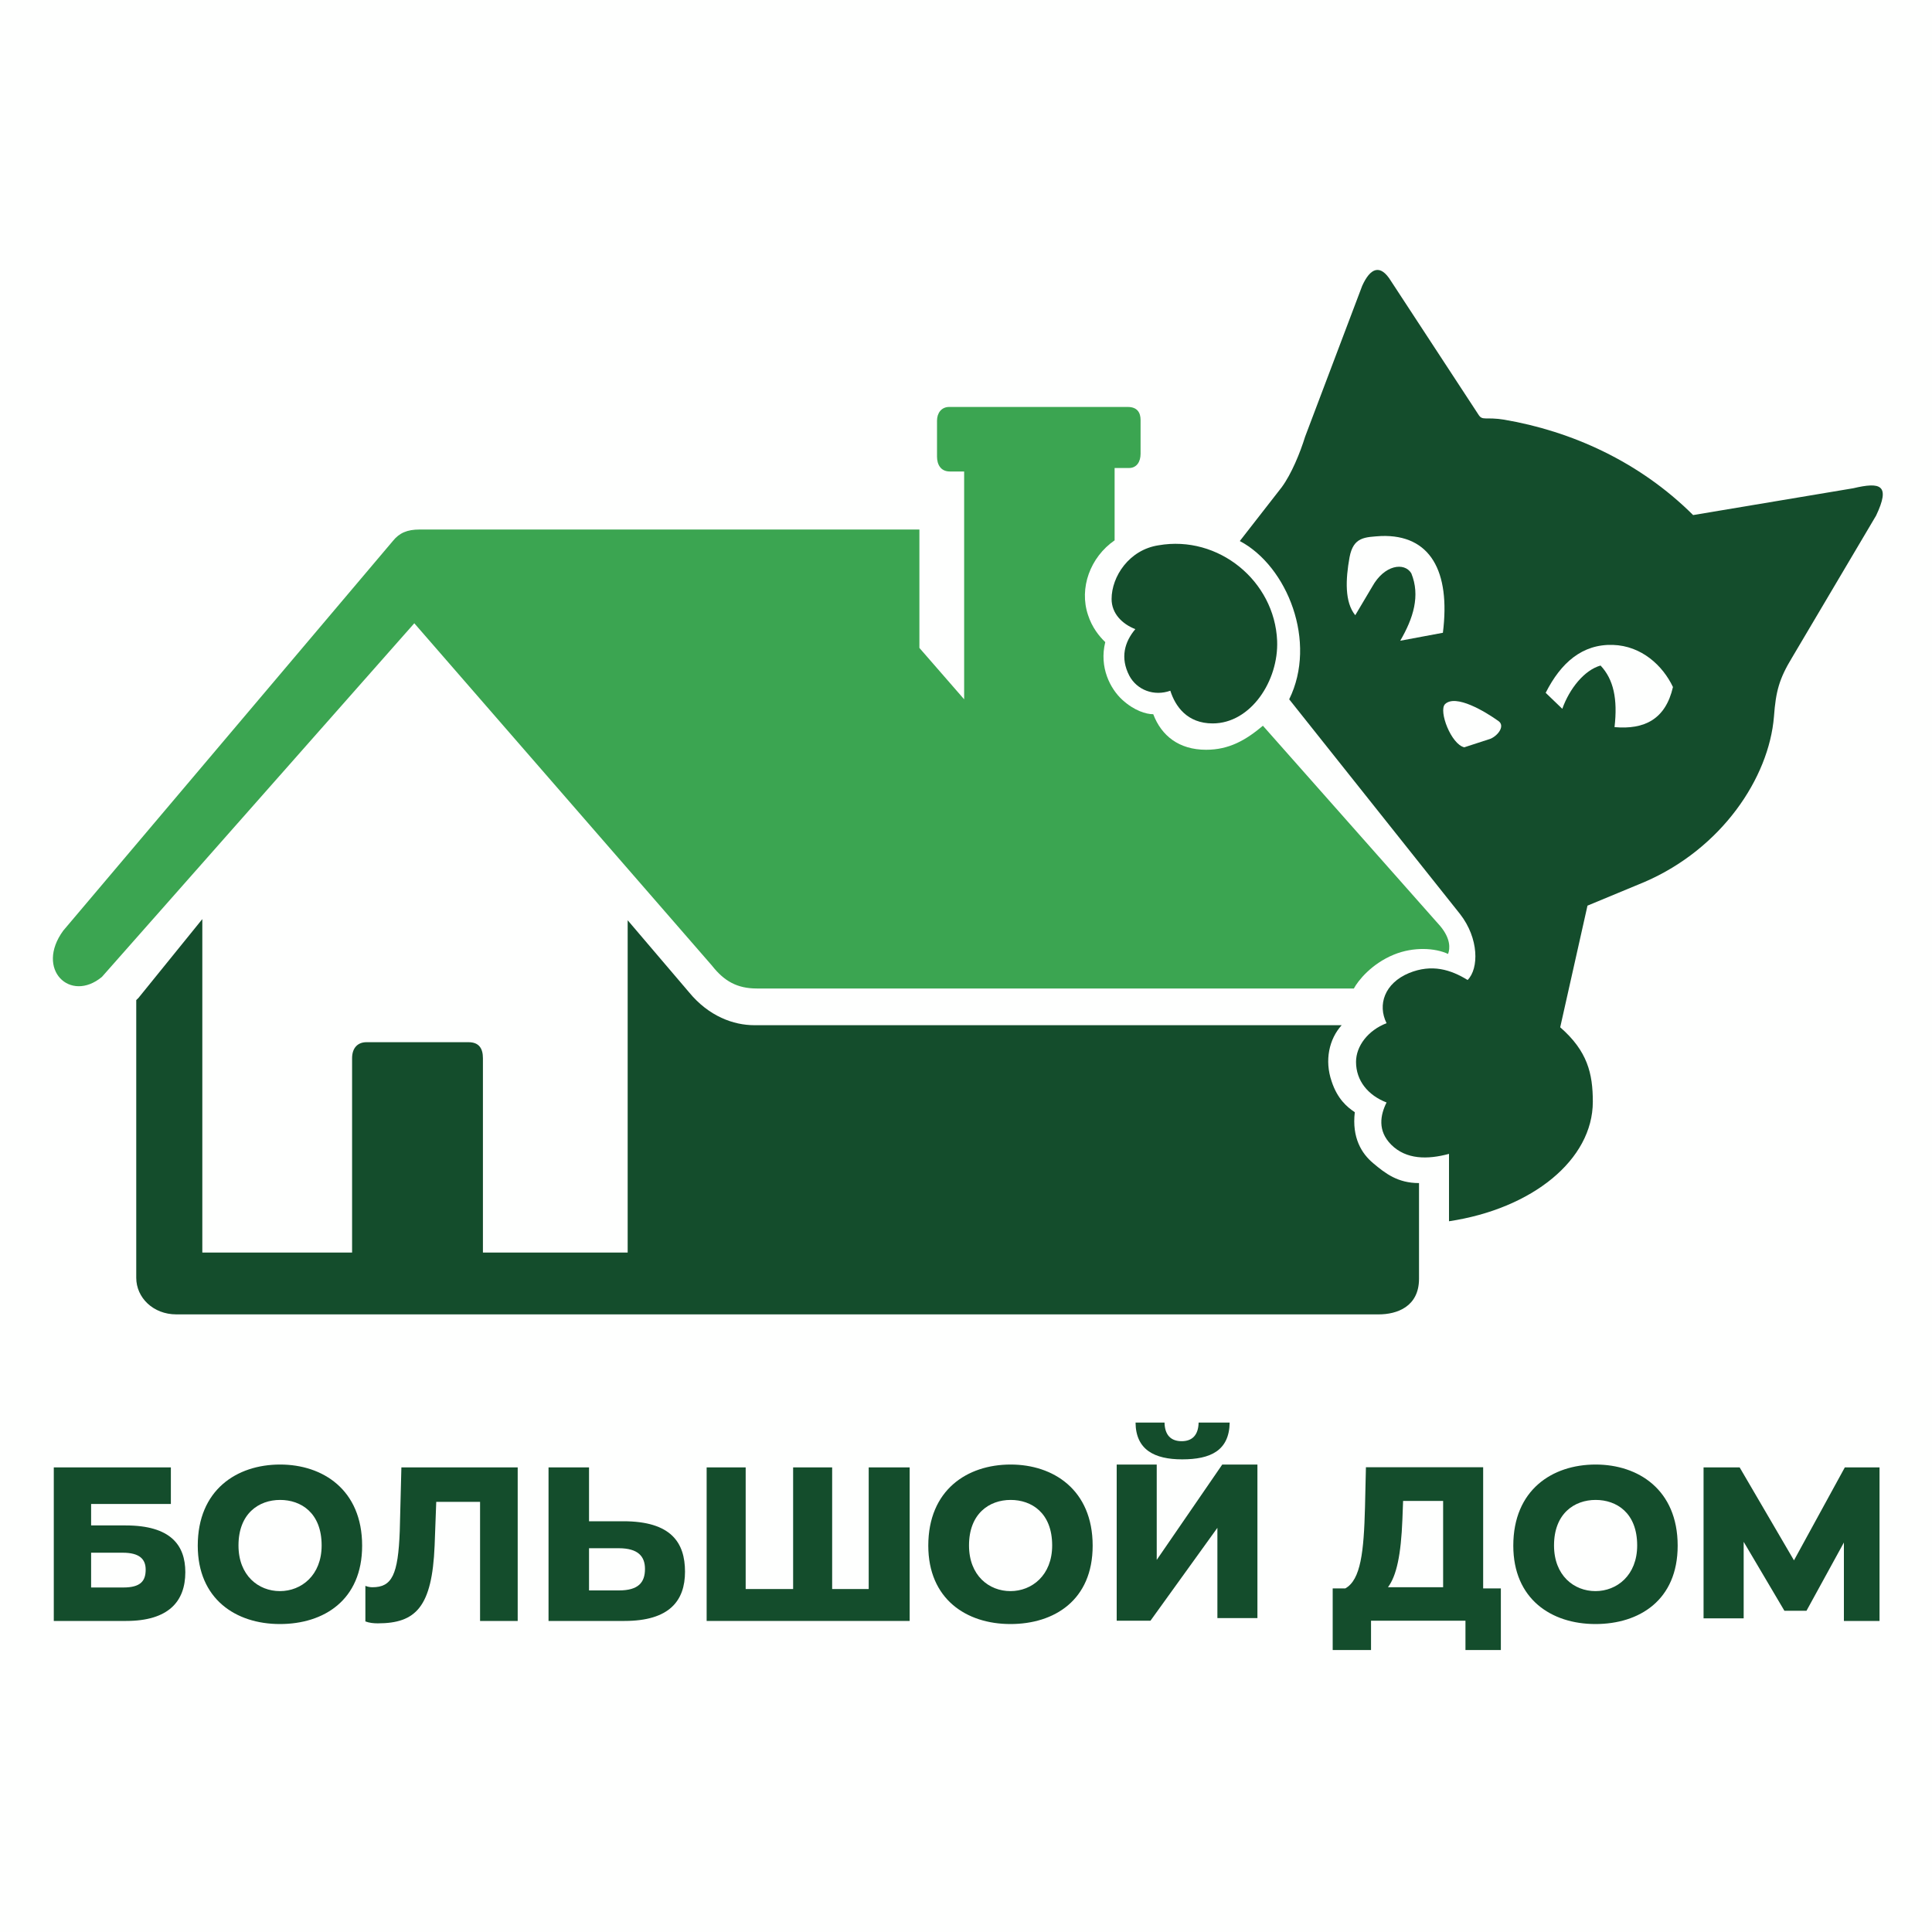
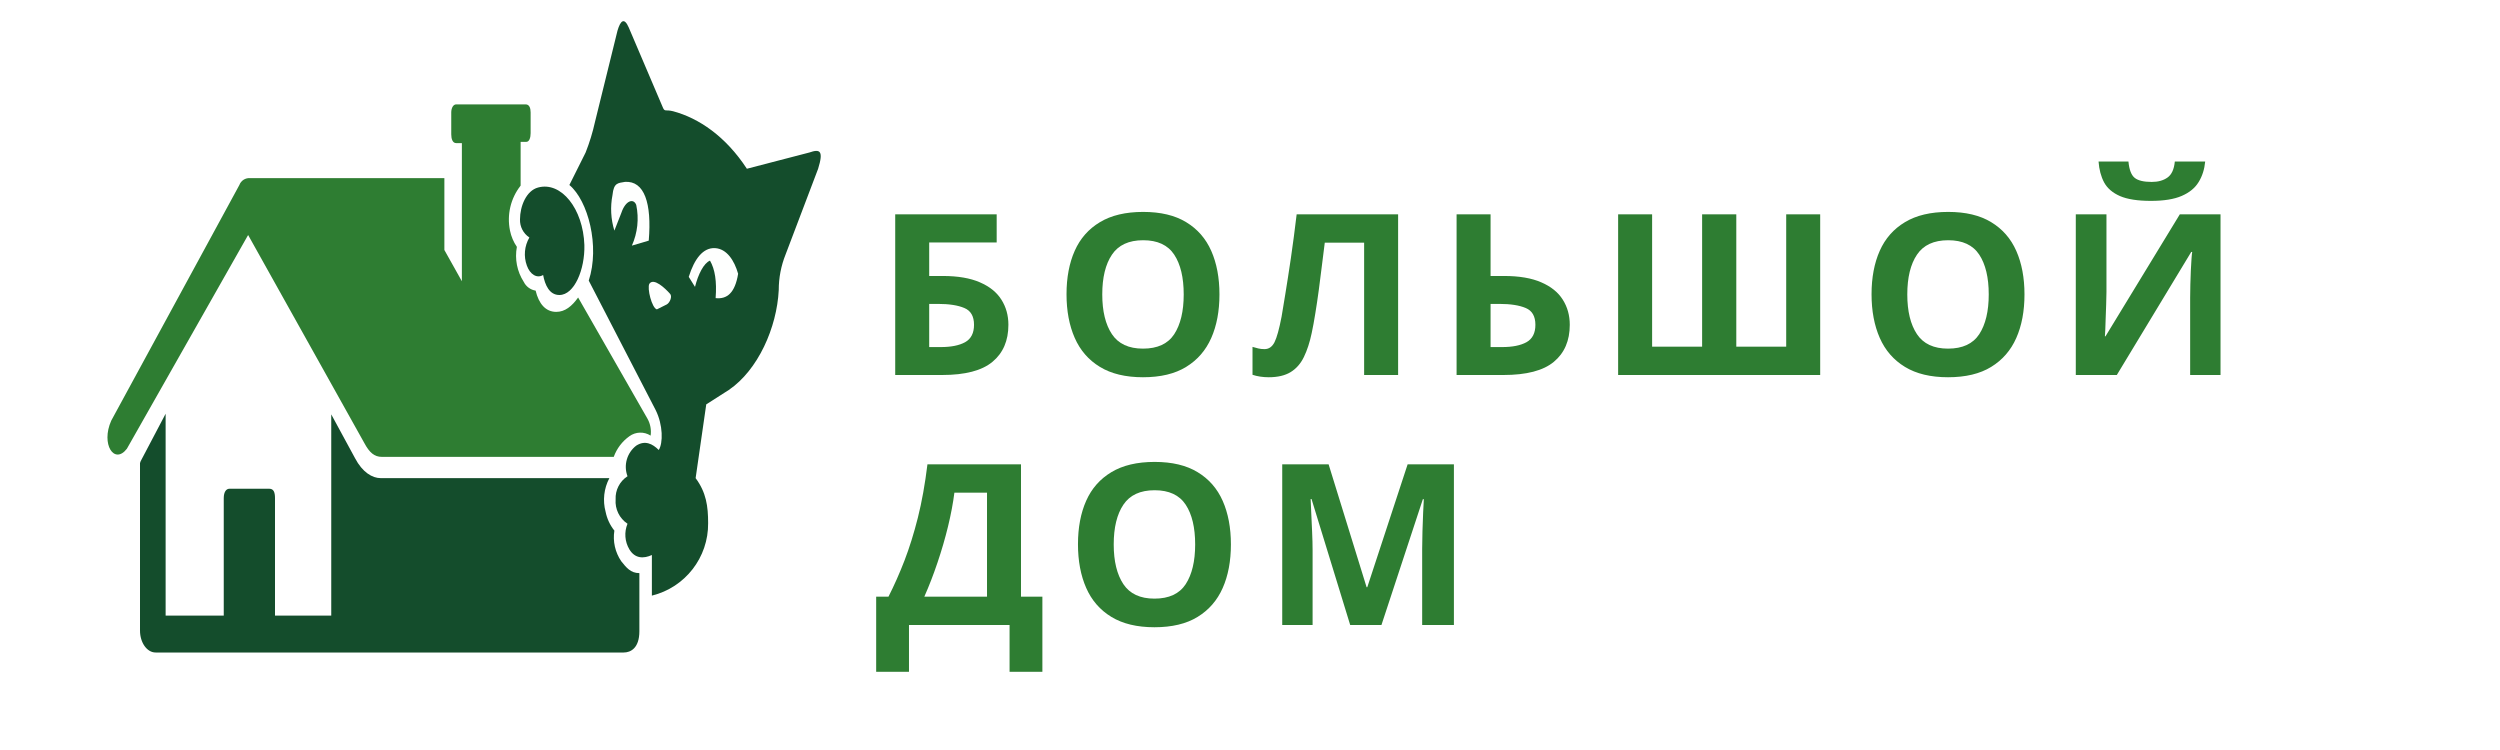
- <svg xmlns="http://www.w3.org/2000/svg" width="250" height="250" viewBox="0 0 250 250" fill="none">
-   <rect width="250" height="250" fill="#FEFFFE" />
-   <path d="M 7,189.88 H 22.11 V 194.61 H 11.79 V 197.39 H 16.26 C 22.08,197.39 23.98,199.94 23.98,203.44 C 23.98,207.22 21.81,209.75 16.32,209.75 H 6.96 V 189.88 H 7 Z M 15.96,205.42 C 18.19,205.42 18.85,204.58 18.85,203.11 C 18.85,201.76 18.07,200.92 15.87,200.92 H 11.79 V 205.42 H 15.96 Z" fill="#144D2C" />
-   <path d="M 25.59,200.01 C 25.59,192.81 30.61,189.51 36.25,189.51 C 41.74,189.51 46.86,192.75 46.86,200.01 C 46.86,207.07 41.89,210.15 36.22,210.15 C 30.49,210.15 25.59,206.89 25.59,200.01 Z M 41.62,199.98 C 41.62,195.74 38.93,194.09 36.25,194.09 C 33.48,194.09 30.86,195.86 30.86,199.98 C 30.86,203.88 33.45,205.89 36.22,205.89 C 38.99,205.89 41.62,203.85 41.62,199.98 Z" fill="#144D2C" />
-   <path d="M 48.18,205.39 C 50.71,205.39 51.52,203.82 51.73,198.09 L 51.94,189.88 H 66.99 V 209.75 H 62.12 V 194.34 H 56.45 L 56.24,200.01 C 55.91,207.95 53.81,210.06 48.88,210.06 C 48.33,210.06 47.77,210 47.28,209.81 V 205.21 C 47.56,205.33 47.92,205.39 48.18,205.39 Z" fill="#144D2C" />
-   <path d="M 70.98,189.88 H 76.22 V 196.85 H 80.66 C 86.86,196.85 88.64,199.63 88.64,203.38 C 88.64,207.13 86.63,209.75 80.81,209.75 H 70.98 V 189.88 Z M 80.09,205.8 C 82.62,205.8 83.46,204.76 83.46,203.02 C 83.46,201.39 82.56,200.34 80.06,200.34 H 76.22 V 205.8 H 80.09 Z" fill="#144D2C" />
-   <path d="M 91.44,189.88 H 96.49 V 205.62 H 102.63 V 189.88 H 107.68 V 205.62 H 112.41 V 189.88 H 117.71 V 209.75 H 91.44 V 189.88 Z" fill="#144D2C" />
-   <path d="M 120.12,200.01 C 120.12,192.81 125.14,189.51 130.78,189.51 C 136.27,189.51 141.39,192.75 141.39,200.01 C 141.39,207.07 136.42,210.15 130.75,210.15 C 125.02,210.15 120.12,206.89 120.12,200.01 Z M 136.15,199.98 C 136.15,195.74 133.46,194.09 130.78,194.09 C 128.01,194.09 125.39,195.86 125.39,199.98 C 125.39,203.88 127.98,205.89 130.75,205.89 C 133.52,205.89 136.15,203.85 136.15,199.98 Z" fill="#144D2C" />
-   <path d="M 144.5,189.51 H 149.68 V 201.85 L 158.16,189.51 H 162.71 V 209.38 H 157.53 V 197.7 L 148.87,209.72 H 144.5 V 189.51 Z M 146.94,184.08 H 150.69 C 150.72,185.71 151.53,186.49 152.91,186.49 C 154.26,186.49 155.07,185.71 155.1,184.08 H 159.12 C 159.06,187.71 156.65,188.84 152.97,188.84 C 149.41,188.84 146.97,187.62 146.94,184.08 Z" fill="#144D2C" />
-   <path d="M 172.45,205.54 H 174.08 C 176.09,204.43 176.48,200.77 176.63,195.04 L 176.75,189.86 H 191.92 V 205.54 H 194.21 V 213.51 H 189.63 V 209.72 H 177.41 V 213.51 H 172.45 V 205.54 Z M 186.74,205.39 V 194.22 H 181.56 L 181.47,196.61 C 181.29,201.21 180.71,203.91 179.6,205.39 H 186.74 Z" fill="#144D2C" />
-   <path d="M 195.82,200.01 C 195.82,192.81 200.84,189.51 206.48,189.51 C 211.97,189.51 217.09,192.75 217.09,200.01 C 217.09,207.07 212.12,210.15 206.45,210.15 C 200.72,210.15 195.82,206.89 195.82,200.01 Z M 211.85,199.98 C 211.85,195.74 209.16,194.09 206.48,194.09 C 203.71,194.09 201.09,195.86 201.09,199.98 C 201.09,203.88 203.68,205.89 206.45,205.89 C 209.22,205.89 211.85,203.85 211.85,199.98 Z" fill="#144D2C" />
-   <path d="M 220.44,189.88 H 225.11 L 232.14,201.91 L 238.72,189.88 H 243.21 V 209.75 H 238.6 V 199.6 L 233.76,208.43 H 230.9 L 225.63,199.51 V 209.41 H 220.44 V 189.88 Z" fill="#144D2C" />
-   <path d="M 17.91,129.14 L 26.18,118.93 V 162.08 H 45.56 V 136.93 C 45.56,135.58 46.31,134.86 47.42,134.86 H 60.63 C 62.01,134.86 62.49,135.7 62.49,136.93 V 162.08 H 81.22 V 119.08 L 89.17,128.41 C 91.73,131.52 94.93,132.66 97.61,132.66 H 173.61 C 171.98,134.46 171.38,137.21 172.31,139.92 C 173.06,142.21 174.32,143.26 175.31,143.92 C 174.92,147.24 176.21,149.28 177.68,150.51 C 179.28,151.86 180.88,153.09 183.62,153.09 V 165.47 C 183.62,169.09 180.76,170.08 178.41,170.08 H 22.81 C 19.83,170.08 17.63,167.92 17.63,165.35 V 129.41 L 17.91,129.14 Z" fill="#144D2C" />
-   <path d="M 8.18,120.43 L 50.83,70.01 C 51.67,68.96 52.69,68.52 54.29,68.52 H 118.97 V 83.84 L 124.76,90.49 V 61.01 H 122.91 C 121.71,61.01 121.25,60.08 121.25,59.09 V 54.43 C 121.25,53.44 121.83,52.66 122.82,52.66 H 145.94 C 147.17,52.66 147.59,53.41 147.59,54.34 V 58.73 C 147.59,59.72 147.11,60.56 146.09,60.56 H 144.23 V 69.92 C 141.06,72.11 139.62,76.11 140.79,79.58 C 141.31,81.2 142.24,82.34 143.02,83.09 C 142.21,86.36 143.68,89.14 145.22,90.55 C 146.76,91.96 148.3,92.42 149.23,92.42 C 150.28,95.19 152.54,97.02 156.07,97.02 C 159.03,97.02 161.19,95.79 163.42,93.91 L 186.39,119.86 C 187.71,121.46 187.65,122.72 187.38,123.44 C 185.72,122.66 182.92,122.48 180.36,123.53 C 177.44,124.73 175.72,126.92 175.19,127.91 H 97.94 C 95.41,127.91 93.72,126.98 92.12,124.94 L 53.61,80.65 L 13.19,126.41 C 9.08,129.82 4.53,125.43 8.18,120.43 Z" fill="#3BA551" />
-   <path d="M 160.43,70.01 L 165.86,63.04 C 167.12,61.32 168.23,58.61 168.88,56.51 L 176.27,36.98 C 177.32,34.66 178.61,34.11 179.99,36.36 L 191.31,53.65 C 191.83,54.49 192.22,53.91 194.66,54.31 C 203.26,55.78 212.09,59.68 219.09,66.65 L 239.81,63.18 C 243.36,62.34 244.65,62.74 242.77,66.71 L 231.91,85.06 C 230.22,87.84 229.79,89.46 229.55,92.72 C 228.9,100.69 222.76,109.81 212.84,114.11 L 205.42,117.19 L 201.89,132.93 C 205.42,136.01 206.11,138.91 206.11,142.56 C 206.11,150.07 198.28,156.41 187.5,158.03 V 149.31 C 184.73,150.06 181.96,150.06 180.02,148.12 C 178.23,146.32 178.61,144.28 179.42,142.66 C 177.01,141.73 175.47,139.83 175.47,137.41 C 175.47,135.37 177.01,133.33 179.42,132.4 C 178.23,130.01 179.16,127.23 182.33,125.91 C 185.28,124.71 187.71,125.46 189.91,126.81 C 191.38,125.33 191.38,121.43 188.94,118.29 L 166.82,90.49 C 170.47,83.09 166.61,73.28 160.43,70.01 Z" fill="#144D2C" />
-   <path d="M 149.92,70.56 C 157.66,69.21 164.93,75.17 165.26,82.91 C 165.47,88.09 161.85,93.61 156.92,93.61 C 153.63,93.61 152.09,91.42 151.44,89.38 C 149.32,90.13 147.12,89.29 146.13,87.43 C 144.93,85.11 145.52,83.06 146.91,81.41 C 145.22,80.75 143.84,79.4 143.84,77.51 C 143.84,74.61 146.1,71.14 149.92,70.56 Z" fill="#144D2C" />
-   <path d="M 174.63,72.11 C 175.13,69.46 176.6,69.51 178.73,69.36 C 185.08,69.15 187.71,73.91 186.71,81.88 L 181.19,82.91 C 182.88,80.01 183.81,77.08 182.62,74.18 C 181.72,72.71 179.13,73.08 177.56,75.92 L 175.37,79.61 C 173.99,77.92 174.11,74.99 174.63,72.11 Z" fill="#FEFFFE" />
-   <path d="M 200.01,89.65 C 201.98,85.75 204.75,83.33 208.71,83.45 C 212.42,83.57 215.16,86.12 216.48,88.9 C 215.52,93.08 212.78,94.43 208.92,94.09 C 209.34,90.46 208.8,87.91 207.11,86.12 C 205.01,86.71 203.09,89.11 202.16,91.72 L 200.01,89.65 Z" fill="#FEFFFE" />
-   <path d="M 186.98,91.12 C 188.36,89.77 192.19,92.08 193.91,93.31 C 194.75,93.91 193.91,95.13 192.89,95.59 L 189.48,96.7 C 187.79,96.33 186.13,92.02 186.98,91.12 Z" fill="#FEFFFE" />
+ <svg xmlns="http://www.w3.org/2000/svg" id="Слой_1" data-name="Слой 1" viewBox="0 0 400 120">
+   <defs>
+     <style>.cls-1,.cls-2,.cls-3{isolation:isolate;}.cls-2,.cls-3{font-size:36px;font-family:Montserrat-Bold, Montserrat;font-weight:700;}.cls-2,.cls-3,.cls-5{fill:#2e7d32;}.cls-2{letter-spacing:0.08em;}.cls-3{letter-spacing:0.08em;}.cls-4{fill:#144d2c;}.cls-6{fill:#fefffe;}</style>
+   </defs>
+   <g id="Слой_1-2" data-name="Слой 1-2">
+     <g class="cls-1">
+       <text class="cls-2" transform="translate(140 60)">Б</text>
+       <text class="cls-2" transform="translate(168.55 60)">О</text>
+       <text class="cls-3" transform="translate(200.12 60)">ЛЬШОЙ</text>
+     </g>
+     <text class="cls-2" transform="translate(140 100)">ДОМ</text>
+   </g>
+   <g id="Слой_2" data-name="Слой 2">
+     <path class="cls-4" d="M22.5,73.8l4-7.6V98.5h9.3V79.7c0-1,.4-1.5.9-1.5h6.4c.7,0,.9.6.9,1.5V98.5h9V66.3l3.8,7c1.2,2.3,2.8,3.2,4.1,3.2H97.5a7.4,7.4,0,0,0-.6,5.4,7,7,0,0,0,1.4,3,6.8,6.8,0,0,0,1.1,4.9c.8,1,1.5,1.9,2.9,1.9V101c0,2.7-1.4,3.4-2.5,3.4H24.9c-1.4,0-2.5-1.6-2.5-3.5V74.1Z" />
+     <path class="cls-5" d="M17.8,67.3,38.3,29.6A1.69,1.69,0,0,1,40,28.5H71.1V40l2.8,5V22.9H73c-.6,0-.8-.7-.8-1.4V18c0-.7.3-1.3.8-1.3H84.1c.6,0,.8.6.8,1.3v3.3c0,.7-.2,1.4-.7,1.4h-.9v7a8.78,8.78,0,0,0-1.7,7.2,7.12,7.12,0,0,0,1.1,2.6,7.72,7.72,0,0,0,1.1,5.6,2.57,2.57,0,0,0,1.9,1.4c.5,2.1,1.6,3.4,3.3,3.4,1.4,0,2.5-.9,3.5-2.3L103.6,67a4.3,4.3,0,0,1,.5,2.7,3,3,0,0,0-3.4.1,6.94,6.94,0,0,0-2.5,3.3H61.1c-1.2,0-2-.7-2.8-2.2L39.7,37.6,20.3,71.8C18.3,74.4,16.1,71.1,17.8,67.3Z" />
+     <path class="cls-4" d="M91.1,29.6l2.6-5.2a32.23,32.23,0,0,0,1.5-4.9L98.8,4.9c.5-1.7,1.1-2.1,1.8-.5l5.5,12.9c.3.6.4.2,1.6.5,4.1,1.1,8.4,4,11.8,9.2l10-2.6c1.7-.6,2.3-.3,1.4,2.6l-5.2,13.7a15.25,15.25,0,0,0-1.1,5.7c-.3,6-3.3,12.8-8,16L113,64.7l-1.7,11.8c1.7,2.3,2,4.5,2,7.2a11.82,11.82,0,0,1-9,11.6V88.8c-1.3.6-2.7.6-3.6-.9a4.6,4.6,0,0,1-.3-4.1,4.29,4.29,0,0,1-1.9-3.9,4.17,4.17,0,0,1,1.9-3.7,4.29,4.29,0,0,1,1.4-4.9c1.4-.9,2.6-.3,3.6.7.7-1.1.7-4-.5-6.4L94.2,44.9C96,39.4,94.1,32.1,91.1,29.6Z" />
+     <path class="cls-4" d="M86.1,30c3.7-1,7.2,3.4,7.4,9.2.1,3.9-1.6,8-4,8-1.6,0-2.3-1.6-2.6-3.2-1,.6-2.1-.1-2.6-1.5a5.31,5.31,0,0,1,.4-4.5,3.34,3.34,0,0,1-1.5-2.9C83.2,33,84.2,30.5,86.1,30Z" />
+     <path class="cls-6" d="M98,31.2c.2-2,.9-1.9,2-2.1,3.1-.2,4.3,3.4,3.8,9.4l-2.7.8a10.6,10.6,0,0,0,.7-6.5c-.4-1.1-1.7-.8-2.4,1.3l-1.1,2.8A11.71,11.71,0,0,1,98,31.2Z" />
+     <path class="cls-6" d="M110.2,44.3c.9-2.9,2.3-4.7,4.2-4.6s3.1,2,3.7,4.1c-.5,3.1-1.8,4.1-3.6,3.9.2-2.7-.1-4.6-.9-6-1,.4-1.9,2.2-2.4,4.2Z" />
+     <path class="cls-6" d="M103.9,45.4c.7-1,2.5.7,3.3,1.6.4.4,0,1.4-.5,1.7l-1.6.8C104.3,49.3,103.5,46.1,103.9,45.4Z" />
+   </g>
</svg>
